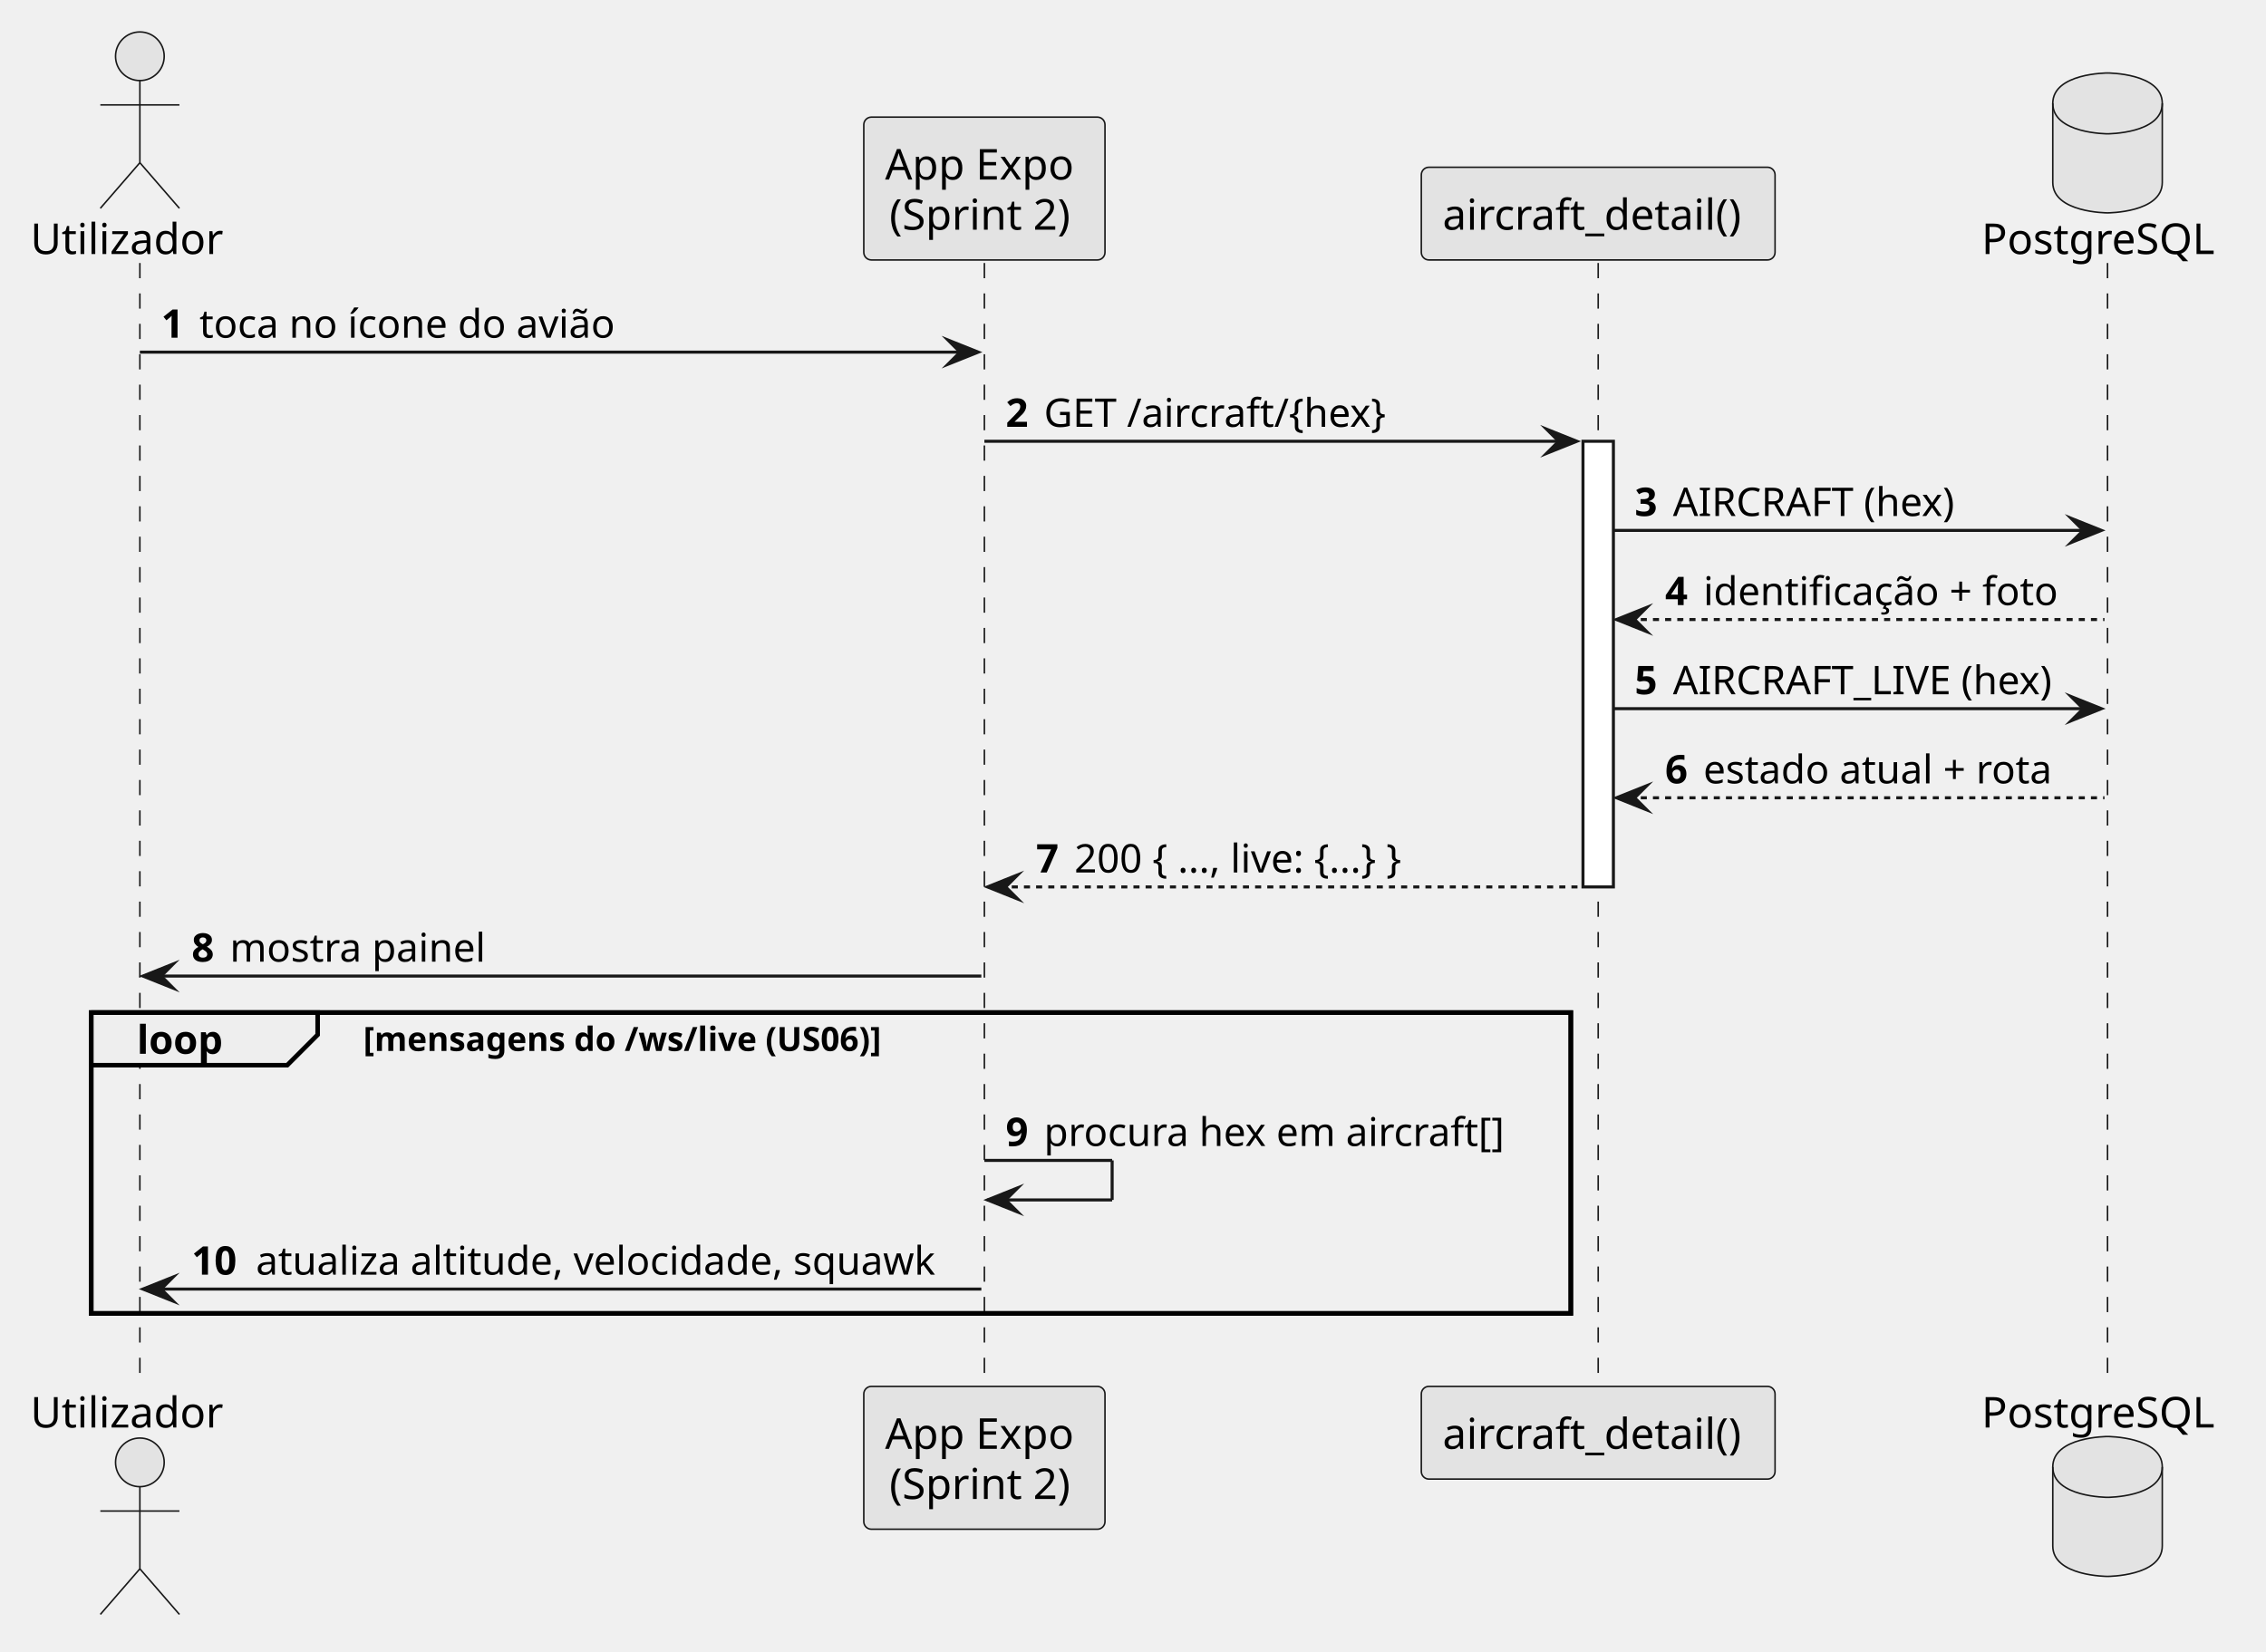
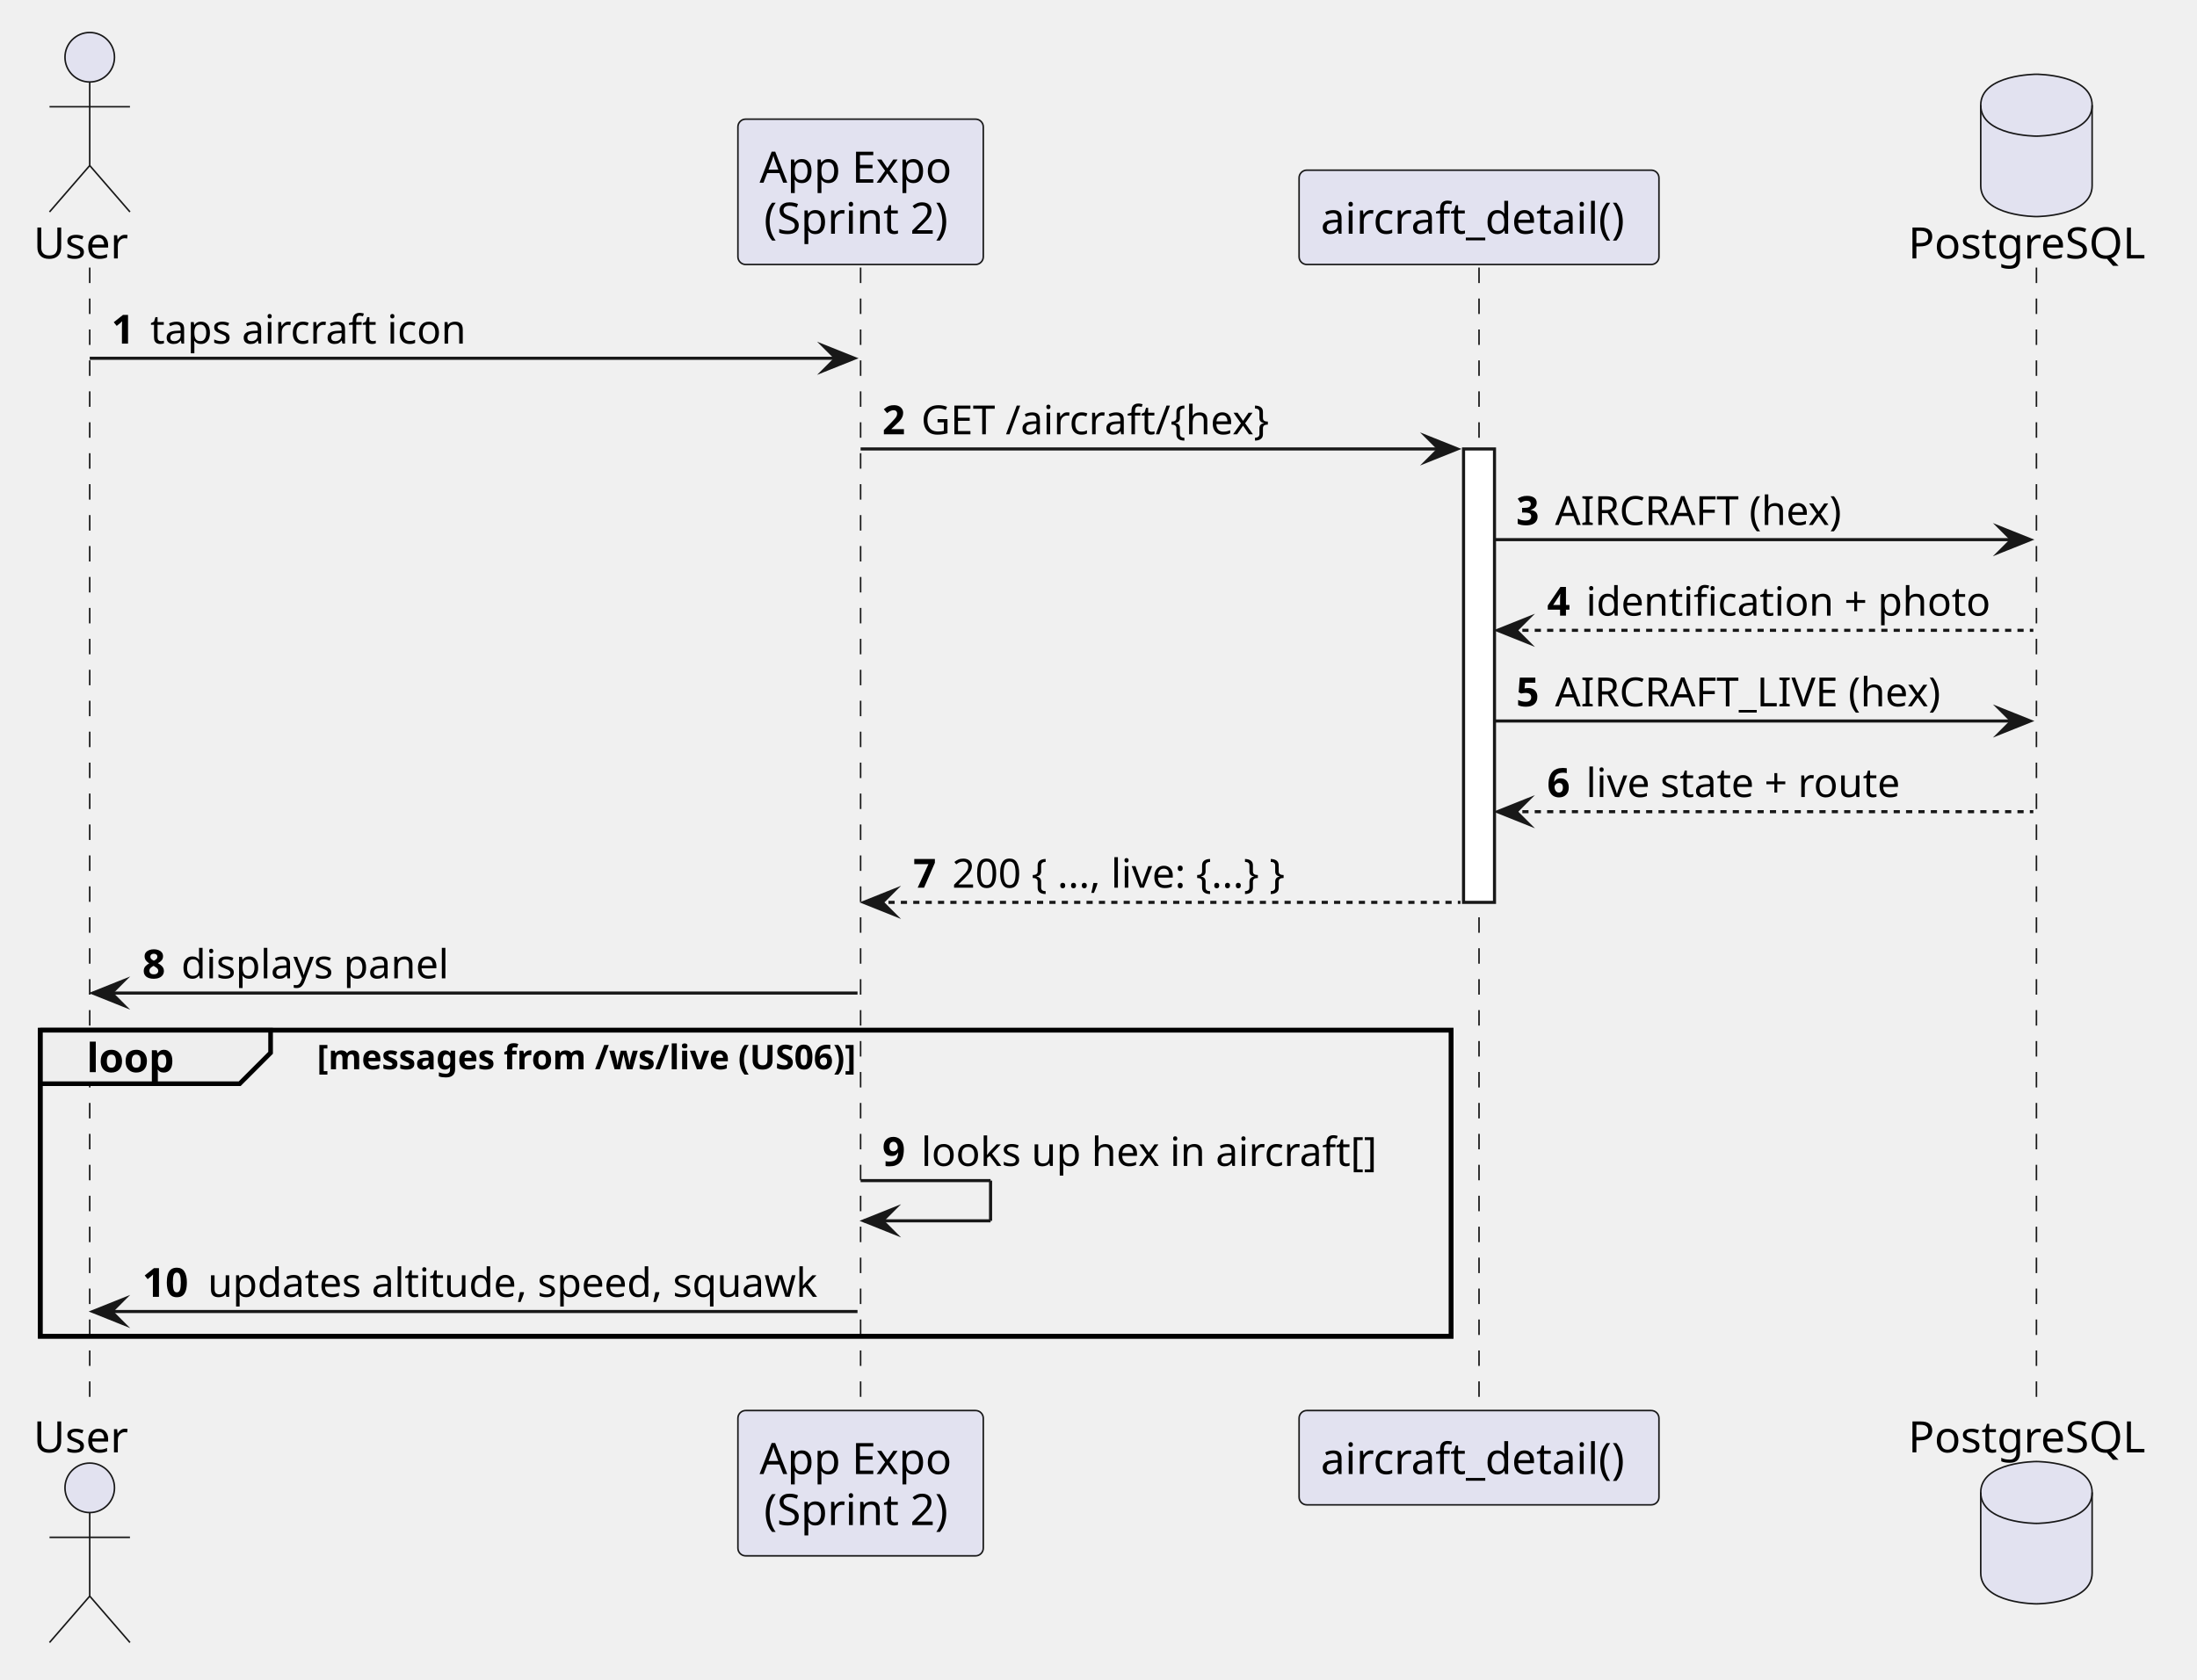
- <svg xmlns="http://www.w3.org/2000/svg" version="1.1" data-diagram-type="SEQUENCE" style="width:745px;height:543px;background:#FFFFFF;" width="745px" height="543px" viewBox="0 0 745 543" zoomAndPan="magnify" preserveAspectRatio="none" contentStyleType="text/css">
+ <svg xmlns="http://www.w3.org/2000/svg" version="1.1" data-diagram-type="SEQUENCE" style="width:710px;height:543px;background:#FFFFFF;" width="710px" height="543px" viewBox="0 0 710 543" zoomAndPan="magnify" preserveAspectRatio="none" contentStyleType="text/css">
  <defs />
  <g font-family="sans-serif" lengthAdjust="spacing">
-     <rect x="29.987" y="332.973" width="486.454" height="98.932" fill="none" style="stroke:#000;stroke-width:1.5;" />
-     <g class="participant-lifeline" data-qualified-name="U" data-entity-uid="part1" id="part1-lifeline" data-source-line="3">
+     <rect x="13" y="332.973" width="455.973" height="98.932" fill="none" style="stroke:#000;stroke-width:1.5;" />
+     <g class="participant-lifeline" data-qualified-name="U" data-entity-uid="part1" id="part1-lifeline" data-source-line="2">
      <g>
-         <rect x="42.487" y="86.488" width="8" height="369.416" fill="#000" fill-opacity="0" />
-         <line x1="45.987" y1="86.488" x2="45.987" y2="455.904" style="stroke:#181818;stroke-width:0.5;stroke-dasharray:5,5;" />
+         <rect x="25.5" y="86.488" width="8" height="369.416" fill="#000" fill-opacity="0" />
+         <line x1="29" y1="86.488" x2="29" y2="455.904" style="stroke:#181818;stroke-width:0.5;stroke-dasharray:5,5;" />
      </g>
    </g>
-     <g class="participant-lifeline" data-qualified-name="App" data-entity-uid="part2" id="part2-lifeline" data-source-line="4">
+     <g class="participant-lifeline" data-qualified-name="App" data-entity-uid="part2" id="part2-lifeline" data-source-line="3">
      <g>
-         <rect x="320.14" y="86.488" width="8" height="369.416" fill="#000" fill-opacity="0" />
-         <line x1="323.64" y1="86.488" x2="323.64" y2="455.904" style="stroke:#181818;stroke-width:0.5;stroke-dasharray:5,5;" />
+         <rect x="274.621" y="86.488" width="8" height="369.416" fill="#000" fill-opacity="0" />
+         <line x1="278.121" y1="86.488" x2="278.121" y2="455.904" style="stroke:#181818;stroke-width:0.5;stroke-dasharray:5,5;" />
      </g>
    </g>
-     <g class="participant-lifeline" data-qualified-name="API" data-entity-uid="part3" id="part3-lifeline" data-source-line="5">
+     <g class="participant-lifeline" data-qualified-name="API" data-entity-uid="part3" id="part3-lifeline" data-source-line="4">
      <g>
-         <rect x="521.941" y="86.488" width="8" height="369.416" fill="#000" fill-opacity="0" />
-         <line x1="525.441" y1="86.488" x2="525.441" y2="455.904" style="stroke:#181818;stroke-width:0.5;stroke-dasharray:5,5;" />
+         <rect x="474.473" y="86.488" width="8" height="369.416" fill="#000" fill-opacity="0" />
+         <line x1="477.973" y1="86.488" x2="477.973" y2="455.904" style="stroke:#181818;stroke-width:0.5;stroke-dasharray:5,5;" />
      </g>
    </g>
    <g>
-       <rect x="520.441" y="145.109" width="10" height="146.553" fill="#FFF" style="stroke:#181818;stroke-width:1;" />
+       <rect x="472.973" y="145.109" width="10" height="146.553" fill="#FFF" style="stroke:#181818;stroke-width:1;" />
    </g>
-     <g class="participant-lifeline" data-qualified-name="DB" data-entity-uid="part4" id="part4-lifeline" data-source-line="6">
+     <g class="participant-lifeline" data-qualified-name="DB" data-entity-uid="part4" id="part4-lifeline" data-source-line="5">
      <g>
-         <rect x="689.399" y="86.488" width="8" height="369.416" fill="#000" fill-opacity="0" />
-         <line x1="692.899" y1="86.488" x2="692.899" y2="455.904" style="stroke:#181818;stroke-width:0.5;stroke-dasharray:5,5;" />
+         <rect x="654.611" y="86.488" width="8" height="369.416" fill="#000" fill-opacity="0" />
+         <line x1="658.111" y1="86.488" x2="658.111" y2="455.904" style="stroke:#181818;stroke-width:0.5;stroke-dasharray:5,5;" />
      </g>
    </g>
-     <g class="participant participant-head" data-qualified-name="U" data-entity-uid="part1" id="part1-head" data-source-line="3">
-       <text x="10" y="83.535" fill="#000" font-size="14" textLength="65.974">Utilizador</text>
-       <ellipse cx="45.987" cy="18.5" rx="8" ry="8" fill="#E3E3E3" style="stroke:#181818;stroke-width:0.5;" />
-       <path d="M45.987,26.5 L45.987,53.5 M32.987,34.5 L58.987,34.5 M45.987,53.5 L32.987,68.5 M45.987,53.5 L58.987,68.5" style="stroke:#181818;stroke-width:0.5;" fill="none" />
+     <g class="participant participant-head" data-qualified-name="U" data-entity-uid="part1" id="part1-head" data-source-line="2">
+       <text x="10.817" y="83.535" fill="#000" font-size="14" textLength="30.365">User</text>
+       <ellipse cx="29" cy="18.5" rx="8" ry="8" fill="#E2E2F0" style="stroke:#181818;stroke-width:0.5;" />
+       <path d="M29,26.5 L29,53.5 M16,34.5 L42,34.5 M29,53.5 L16,68.5 M29,53.5 L42,68.5" style="stroke:#181818;stroke-width:0.5;" fill="none" />
    </g>
-     <g class="participant participant-head" data-qualified-name="App" data-entity-uid="part2" id="part2-head" data-source-line="4">
-       <rect x="283.992" y="38.512" width="79.297" height="46.977" fill="#E3E3E3" style="stroke:#181818;stroke-width:0.5;" rx="2.5" ry="2.5" />
-       <text x="290.992" y="59.047" fill="#000" font-size="14" textLength="65.297">App Expo</text>
-       <text x="292.42" y="75.535" fill="#000" font-size="14" textLength="62.439">(Sprint 2)</text>
+     <g class="participant participant-head" data-qualified-name="App" data-entity-uid="part2" id="part2-head" data-source-line="3">
+       <rect x="238.472" y="38.512" width="79.297" height="46.977" fill="#E2E2F0" style="stroke:#181818;stroke-width:0.5;" rx="2.5" ry="2.5" />
+       <text x="245.472" y="59.047" fill="#000" font-size="14" textLength="65.297">App Expo</text>
+       <text x="246.901" y="75.535" fill="#000" font-size="14" textLength="62.439">(Sprint 2)</text>
    </g>
-     <g class="participant participant-head" data-qualified-name="API" data-entity-uid="part3" id="part3-head" data-source-line="5">
-       <rect x="467.291" y="55" width="116.3" height="30.488" fill="#E3E3E3" style="stroke:#181818;stroke-width:0.5;" rx="2.5" ry="2.5" />
-       <text x="474.291" y="75.535" fill="#000" font-size="14" textLength="102.3">aircraft_detail()</text>
+     <g class="participant participant-head" data-qualified-name="API" data-entity-uid="part3" id="part3-head" data-source-line="4">
+       <rect x="419.823" y="55" width="116.3" height="30.488" fill="#E2E2F0" style="stroke:#181818;stroke-width:0.5;" rx="2.5" ry="2.5" />
+       <text x="426.823" y="75.535" fill="#000" font-size="14" textLength="102.3">aircraft_detail()</text>
    </g>
-     <g class="participant participant-head" data-qualified-name="DB" data-entity-uid="part4" id="part4-head" data-source-line="6">
-       <text x="651.474" y="83.535" fill="#000" font-size="14" textLength="76.85">PostgreSQL</text>
-       <path d="M674.899,34 C674.899,24 692.899,24 692.899,24 C692.899,24 710.899,24 710.899,34 L710.899,60 C710.899,70 692.899,70 692.899,70 C692.899,70 674.899,70 674.899,60 L674.899,34" style="stroke:#181818;stroke-width:0.5;" fill="#E3E3E3" />
-       <path d="M674.899,34 C674.899,44 692.899,44 692.899,44 C692.899,44 710.899,44 710.899,34" style="stroke:#181818;stroke-width:0.5;" fill="none" />
+     <g class="participant participant-head" data-qualified-name="DB" data-entity-uid="part4" id="part4-head" data-source-line="5">
+       <text x="616.687" y="83.535" fill="#000" font-size="14" textLength="76.85">PostgreSQL</text>
+       <path d="M640.111,34 C640.111,24 658.111,24 658.111,24 C658.111,24 676.111,24 676.111,34 L676.111,60 C676.111,70 658.111,70 658.111,70 C658.111,70 640.111,70 640.111,60 L640.111,34" style="stroke:#181818;stroke-width:0.5;" fill="#E2E2F0" />
+       <path d="M640.111,34 C640.111,44 658.111,44 658.111,44 C658.111,44 676.111,44 676.111,34" style="stroke:#181818;stroke-width:0.5;" fill="none" />
    </g>
-     <g class="participant participant-tail" data-qualified-name="U" data-entity-uid="part1" id="part1-tail" data-source-line="3">
-       <text x="10" y="469.439" fill="#000" font-size="14" textLength="65.974">Utilizador</text>
-       <ellipse cx="45.987" cy="480.893" rx="8" ry="8" fill="#E3E3E3" style="stroke:#181818;stroke-width:0.5;" />
-       <path d="M45.987,488.893 L45.987,515.893 M32.987,496.893 L58.987,496.893 M45.987,515.893 L32.987,530.893 M45.987,515.893 L58.987,530.893" style="stroke:#181818;stroke-width:0.5;" fill="none" />
+     <g class="participant participant-tail" data-qualified-name="U" data-entity-uid="part1" id="part1-tail" data-source-line="2">
+       <text x="10.817" y="469.439" fill="#000" font-size="14" textLength="30.365">User</text>
+       <ellipse cx="29" cy="480.893" rx="8" ry="8" fill="#E2E2F0" style="stroke:#181818;stroke-width:0.5;" />
+       <path d="M29,488.893 L29,515.893 M16,496.893 L42,496.893 M29,515.893 L16,530.893 M29,515.893 L42,530.893" style="stroke:#181818;stroke-width:0.5;" fill="none" />
    </g>
-     <g class="participant participant-tail" data-qualified-name="App" data-entity-uid="part2" id="part2-tail" data-source-line="4">
-       <rect x="283.992" y="455.904" width="79.297" height="46.977" fill="#E3E3E3" style="stroke:#181818;stroke-width:0.5;" rx="2.5" ry="2.5" />
-       <text x="290.992" y="476.439" fill="#000" font-size="14" textLength="65.297">App Expo</text>
-       <text x="292.42" y="492.928" fill="#000" font-size="14" textLength="62.439">(Sprint 2)</text>
+     <g class="participant participant-tail" data-qualified-name="App" data-entity-uid="part2" id="part2-tail" data-source-line="3">
+       <rect x="238.472" y="455.904" width="79.297" height="46.977" fill="#E2E2F0" style="stroke:#181818;stroke-width:0.5;" rx="2.5" ry="2.5" />
+       <text x="245.472" y="476.439" fill="#000" font-size="14" textLength="65.297">App Expo</text>
+       <text x="246.901" y="492.928" fill="#000" font-size="14" textLength="62.439">(Sprint 2)</text>
    </g>
-     <g class="participant participant-tail" data-qualified-name="API" data-entity-uid="part3" id="part3-tail" data-source-line="5">
-       <rect x="467.291" y="455.904" width="116.3" height="30.488" fill="#E3E3E3" style="stroke:#181818;stroke-width:0.5;" rx="2.5" ry="2.5" />
-       <text x="474.291" y="476.439" fill="#000" font-size="14" textLength="102.3">aircraft_detail()</text>
+     <g class="participant participant-tail" data-qualified-name="API" data-entity-uid="part3" id="part3-tail" data-source-line="4">
+       <rect x="419.823" y="455.904" width="116.3" height="30.488" fill="#E2E2F0" style="stroke:#181818;stroke-width:0.5;" rx="2.5" ry="2.5" />
+       <text x="426.823" y="476.439" fill="#000" font-size="14" textLength="102.3">aircraft_detail()</text>
    </g>
-     <g class="participant participant-tail" data-qualified-name="DB" data-entity-uid="part4" id="part4-tail" data-source-line="6">
-       <text x="651.474" y="469.439" fill="#000" font-size="14" textLength="76.85">PostgreSQL</text>
-       <path d="M674.899,482.393 C674.899,472.393 692.899,472.393 692.899,472.393 C692.899,472.393 710.899,472.393 710.899,482.393 L710.899,508.393 C710.899,518.393 692.899,518.393 692.899,518.393 C692.899,518.393 674.899,518.393 674.899,508.393 L674.899,482.393" style="stroke:#181818;stroke-width:0.5;" fill="#E3E3E3" />
-       <path d="M674.899,482.393 C674.899,492.393 692.899,492.393 692.899,492.393 C692.899,492.393 710.899,492.393 710.899,482.393" style="stroke:#181818;stroke-width:0.5;" fill="none" />
+     <g class="participant participant-tail" data-qualified-name="DB" data-entity-uid="part4" id="part4-tail" data-source-line="5">
+       <text x="616.687" y="469.439" fill="#000" font-size="14" textLength="76.85">PostgreSQL</text>
+       <path d="M640.111,482.393 C640.111,472.393 658.111,472.393 658.111,472.393 C658.111,472.393 676.111,472.393 676.111,482.393 L676.111,508.393 C676.111,518.393 658.111,518.393 658.111,518.393 C658.111,518.393 640.111,518.393 640.111,508.393 L640.111,482.393" style="stroke:#181818;stroke-width:0.5;" fill="#E2E2F0" />
+       <path d="M640.111,482.393 C640.111,492.393 658.111,492.393 658.111,492.393 C658.111,492.393 676.111,492.393 676.111,482.393" style="stroke:#181818;stroke-width:0.5;" fill="none" />
    </g>
-     <g class="message" data-entity-1="part1" data-entity-2="part2" id="msg1" data-source-line="8">
-       <polygon points="311.64,111.799,321.64,115.799,311.64,119.799,315.64,115.799" fill="#181818" style="stroke:#181818;stroke-width:1;stroke-linejoin:miter;stroke-miterlimit:10;" />
-       <line x1="45.987" y1="115.799" x2="317.64" y2="115.799" style="stroke:#181818;stroke-width:1;" />
-       <text x="52.987" y="111.057" fill="#000" font-size="13" font-weight="700">1</text>
-       <text x="65.563" y="111.057" fill="#000" font-size="13" textLength="141.902">toca no ícone do avião</text>
+     <g class="message" data-entity-1="part1" data-entity-2="part2" id="msg1" data-source-line="7">
+       <polygon points="266.121,111.799,276.121,115.799,266.121,119.799,270.121,115.799" fill="#181818" style="stroke:#181818;stroke-width:1;stroke-linejoin:miter;stroke-miterlimit:10;" />
+       <line x1="29" y1="115.799" x2="272.121" y2="115.799" style="stroke:#181818;stroke-width:1;" />
+       <text x="36" y="111.057" fill="#000" font-size="13" font-weight="700">1</text>
+       <text x="48.576" y="111.057" fill="#000" font-size="13" textLength="106.603">taps aircraft icon</text>
    </g>
-     <g class="message" data-entity-1="part2" data-entity-2="part3" id="msg2" data-source-line="9">
-       <polygon points="508.441,141.109,518.441,145.109,508.441,149.109,512.441,145.109" fill="#181818" style="stroke:#181818;stroke-width:1;stroke-linejoin:miter;stroke-miterlimit:10;" />
-       <line x1="323.64" y1="145.109" x2="514.441" y2="145.109" style="stroke:#181818;stroke-width:1;" />
-       <text x="330.64" y="140.367" fill="#000" font-size="13" font-weight="700">2</text>
-       <text x="343.216" y="140.367" fill="#000" font-size="13" textLength="119.203">GET /aircraft/{hex}</text>
+     <g class="message" data-entity-1="part2" data-entity-2="part3" id="msg2" data-source-line="8">
+       <polygon points="460.973,141.109,470.973,145.109,460.973,149.109,464.973,145.109" fill="#181818" style="stroke:#181818;stroke-width:1;stroke-linejoin:miter;stroke-miterlimit:10;" />
+       <line x1="278.121" y1="145.109" x2="466.973" y2="145.109" style="stroke:#181818;stroke-width:1;" />
+       <text x="285.121" y="140.367" fill="#000" font-size="13" font-weight="700">2</text>
+       <text x="297.696" y="140.367" fill="#000" font-size="13" textLength="119.203">GET /aircraft/{hex}</text>
    </g>
-     <g class="message" data-entity-1="part3" data-entity-2="part4" id="msg3" data-source-line="11">
-       <polygon points="680.899,170.42,690.899,174.42,680.899,178.42,684.899,174.42" fill="#181818" style="stroke:#181818;stroke-width:1;stroke-linejoin:miter;stroke-miterlimit:10;" />
-       <line x1="530.441" y1="174.42" x2="686.899" y2="174.42" style="stroke:#181818;stroke-width:1;" />
-       <text x="537.441" y="169.678" fill="#000" font-size="13" font-weight="700">3</text>
-       <text x="550.017" y="169.678" fill="#000" font-size="13" textLength="98.16">AIRCRAFT (hex)</text>
+     <g class="message" data-entity-1="part3" data-entity-2="part4" id="msg3" data-source-line="10">
+       <polygon points="646.111,170.42,656.111,174.42,646.111,178.42,650.111,174.42" fill="#181818" style="stroke:#181818;stroke-width:1;stroke-linejoin:miter;stroke-miterlimit:10;" />
+       <line x1="482.973" y1="174.42" x2="652.111" y2="174.42" style="stroke:#181818;stroke-width:1;" />
+       <text x="489.973" y="169.678" fill="#000" font-size="13" font-weight="700">3</text>
+       <text x="502.548" y="169.678" fill="#000" font-size="13" textLength="98.16">AIRCRAFT (hex)</text>
    </g>
-     <g class="message" data-entity-1="part4" data-entity-2="part3" id="msg4" data-source-line="12">
-       <polygon points="541.441,199.73,531.441,203.73,541.441,207.73,537.441,203.73" fill="#181818" style="stroke:#181818;stroke-width:1;stroke-linejoin:miter;stroke-miterlimit:10;" />
-       <line x1="535.441" y1="203.73" x2="691.899" y2="203.73" style="stroke:#181818;stroke-width:1;stroke-dasharray:2,2;" />
-       <text x="547.441" y="198.988" fill="#000" font-size="13" font-weight="700">4</text>
-       <text x="560.017" y="198.988" fill="#000" font-size="13" textLength="124.243">identificação + foto</text>
+     <g class="message" data-entity-1="part4" data-entity-2="part3" id="msg4" data-source-line="11">
+       <polygon points="493.973,199.73,483.973,203.73,493.973,207.73,489.973,203.73" fill="#181818" style="stroke:#181818;stroke-width:1;stroke-linejoin:miter;stroke-miterlimit:10;" />
+       <line x1="487.973" y1="203.73" x2="657.111" y2="203.73" style="stroke:#181818;stroke-width:1;stroke-dasharray:2,2;" />
+       <text x="499.973" y="198.988" fill="#000" font-size="13" font-weight="700">4</text>
+       <text x="512.548" y="198.988" fill="#000" font-size="13" textLength="138.563">identification + photo</text>
    </g>
-     <g class="message" data-entity-1="part3" data-entity-2="part4" id="msg5" data-source-line="13">
-       <polygon points="680.899,229.041,690.899,233.041,680.899,237.041,684.899,233.041" fill="#181818" style="stroke:#181818;stroke-width:1;stroke-linejoin:miter;stroke-miterlimit:10;" />
-       <line x1="530.441" y1="233.041" x2="686.899" y2="233.041" style="stroke:#181818;stroke-width:1;" />
-       <text x="537.441" y="228.299" fill="#000" font-size="13" font-weight="700">5</text>
-       <text x="550.017" y="228.299" fill="#000" font-size="13" textLength="130.882">AIRCRAFT_LIVE (hex)</text>
+     <g class="message" data-entity-1="part3" data-entity-2="part4" id="msg5" data-source-line="12">
+       <polygon points="646.111,229.041,656.111,233.041,646.111,237.041,650.111,233.041" fill="#181818" style="stroke:#181818;stroke-width:1;stroke-linejoin:miter;stroke-miterlimit:10;" />
+       <line x1="482.973" y1="233.041" x2="652.111" y2="233.041" style="stroke:#181818;stroke-width:1;" />
+       <text x="489.973" y="228.299" fill="#000" font-size="13" font-weight="700">5</text>
+       <text x="502.548" y="228.299" fill="#000" font-size="13" textLength="130.882">AIRCRAFT_LIVE (hex)</text>
    </g>
-     <g class="message" data-entity-1="part4" data-entity-2="part3" id="msg6" data-source-line="14">
-       <polygon points="541.441,258.352,531.441,262.352,541.441,266.352,537.441,262.352" fill="#181818" style="stroke:#181818;stroke-width:1;stroke-linejoin:miter;stroke-miterlimit:10;" />
-       <line x1="535.441" y1="262.352" x2="691.899" y2="262.352" style="stroke:#181818;stroke-width:1;stroke-dasharray:2,2;" />
-       <text x="547.441" y="257.609" fill="#000" font-size="13" font-weight="700">6</text>
-       <text x="560.017" y="257.609" fill="#000" font-size="13" textLength="121.145">estado atual + rota</text>
+     <g class="message" data-entity-1="part4" data-entity-2="part3" id="msg6" data-source-line="13">
+       <polygon points="493.973,258.352,483.973,262.352,493.973,266.352,489.973,262.352" fill="#181818" style="stroke:#181818;stroke-width:1;stroke-linejoin:miter;stroke-miterlimit:10;" />
+       <line x1="487.973" y1="262.352" x2="657.111" y2="262.352" style="stroke:#181818;stroke-width:1;stroke-dasharray:2,2;" />
+       <text x="499.973" y="257.609" fill="#000" font-size="13" font-weight="700">6</text>
+       <text x="512.548" y="257.609" fill="#000" font-size="13" textLength="108.412">live state + route</text>
    </g>
-     <g class="message" data-entity-1="part3" data-entity-2="part2" id="msg7" data-source-line="15">
-       <polygon points="334.64,287.662,324.64,291.662,334.64,295.662,330.64,291.662" fill="#181818" style="stroke:#181818;stroke-width:1;stroke-linejoin:miter;stroke-miterlimit:10;" />
-       <line x1="328.64" y1="291.662" x2="519.441" y2="291.662" style="stroke:#181818;stroke-width:1;stroke-dasharray:2,2;" />
-       <text x="340.64" y="286.92" fill="#000" font-size="13" font-weight="700">7</text>
-       <text x="353.216" y="286.92" fill="#000" font-size="13" textLength="116.53">200 { ..., live: {...} }</text>
+     <g class="message" data-entity-1="part3" data-entity-2="part2" id="msg7" data-source-line="14">
+       <polygon points="289.121,287.662,279.121,291.662,289.121,295.662,285.121,291.662" fill="#181818" style="stroke:#181818;stroke-width:1;stroke-linejoin:miter;stroke-miterlimit:10;" />
+       <line x1="283.121" y1="291.662" x2="471.973" y2="291.662" style="stroke:#181818;stroke-width:1;stroke-dasharray:2,2;" />
+       <text x="295.121" y="286.92" fill="#000" font-size="13" font-weight="700">7</text>
+       <text x="307.696" y="286.92" fill="#000" font-size="13" textLength="116.53">200 { ..., live: {...} }</text>
    </g>
-     <g class="message" data-entity-1="part2" data-entity-2="part1" id="msg8" data-source-line="17">
-       <polygon points="56.987,316.973,46.987,320.973,56.987,324.973,52.987,320.973" fill="#181818" style="stroke:#181818;stroke-width:1;stroke-linejoin:miter;stroke-miterlimit:10;" />
-       <line x1="50.987" y1="320.973" x2="322.64" y2="320.973" style="stroke:#181818;stroke-width:1;" />
-       <text x="62.987" y="316.23" fill="#000" font-size="13" font-weight="700">8</text>
-       <text x="75.563" y="316.23" fill="#000" font-size="13" textLength="86.411">mostra painel</text>
+     <g class="message" data-entity-1="part2" data-entity-2="part1" id="msg8" data-source-line="16">
+       <polygon points="40,316.973,30,320.973,40,324.973,36,320.973" fill="#181818" style="stroke:#181818;stroke-width:1;stroke-linejoin:miter;stroke-miterlimit:10;" />
+       <line x1="34" y1="320.973" x2="277.121" y2="320.973" style="stroke:#181818;stroke-width:1;" />
+       <text x="46" y="316.23" fill="#000" font-size="13" font-weight="700">8</text>
+       <text x="58.576" y="316.23" fill="#000" font-size="13" textLength="89.648">displays panel</text>
    </g>
-     <path d="M29.987,332.973 L104.434,332.973 L104.434,340.283 L94.434,350.283 L29.987,350.283 L29.987,332.973" style="stroke:#000;stroke-width:1.5;" fill="#EEE" />
-     <rect x="29.987" y="332.973" width="486.454" height="98.932" fill="none" style="stroke:#000;stroke-width:1.5;" />
-     <text x="44.987" y="346.541" fill="#000" font-size="13" textLength="29.447" font-weight="700">loop</text>
-     <text x="119.434" y="345.607" fill="#000" font-size="11" textLength="182.837" font-weight="700">[mensagens do /ws/live (US06)]</text>
-     <g class="message" data-entity-1="part2" data-entity-2="part2" id="msg9" data-source-line="19">
-       <line x1="323.64" y1="381.594" x2="365.64" y2="381.594" style="stroke:#181818;stroke-width:1;" />
-       <line x1="365.64" y1="381.594" x2="365.64" y2="394.594" style="stroke:#181818;stroke-width:1;" />
-       <line x1="324.64" y1="394.594" x2="365.64" y2="394.594" style="stroke:#181818;stroke-width:1;" />
-       <polygon points="334.64,390.594,324.64,394.594,334.64,398.594,330.64,394.594" fill="#181818" style="stroke:#181818;stroke-width:1;stroke-linejoin:miter;stroke-miterlimit:10;" />
-       <text x="330.64" y="376.852" fill="#000" font-size="13" font-weight="700">9</text>
-       <text x="343.216" y="376.852" fill="#000" font-size="13" textLength="157.225">procura hex em aircraft[]</text>
+     <path d="M13,332.973 L87.447,332.973 L87.447,340.283 L77.447,350.283 L13,350.283 L13,332.973" style="stroke:#000;stroke-width:1.5;" fill="#EEE" />
+     <rect x="13" y="332.973" width="455.973" height="98.932" fill="none" style="stroke:#000;stroke-width:1.5;" />
+     <text x="28" y="346.541" fill="#000" font-size="13" textLength="29.447" font-weight="700">loop</text>
+     <text x="102.447" y="345.607" fill="#000" font-size="11" textLength="187.548" font-weight="700">[messages from /ws/live (US06)]</text>
+     <g class="message" data-entity-1="part2" data-entity-2="part2" id="msg9" data-source-line="18">
+       <line x1="278.121" y1="381.594" x2="320.121" y2="381.594" style="stroke:#181818;stroke-width:1;" />
+       <line x1="320.121" y1="381.594" x2="320.121" y2="394.594" style="stroke:#181818;stroke-width:1;" />
+       <line x1="279.121" y1="394.594" x2="320.121" y2="394.594" style="stroke:#181818;stroke-width:1;" />
+       <polygon points="289.121,390.594,279.121,394.594,289.121,398.594,285.121,394.594" fill="#181818" style="stroke:#181818;stroke-width:1;stroke-linejoin:miter;stroke-miterlimit:10;" />
+       <text x="285.121" y="376.852" fill="#000" font-size="13" font-weight="700">9</text>
+       <text x="297.696" y="376.852" fill="#000" font-size="13" textLength="155.276">looks up hex in aircraft[]</text>
    </g>
-     <g class="message" data-entity-1="part2" data-entity-2="part1" id="msg10" data-source-line="20">
-       <polygon points="56.987,419.904,46.987,423.904,56.987,427.904,52.987,423.904" fill="#181818" style="stroke:#181818;stroke-width:1;stroke-linejoin:miter;stroke-miterlimit:10;" />
-       <line x1="50.987" y1="423.904" x2="322.64" y2="423.904" style="stroke:#181818;stroke-width:1;" />
-       <text x="62.987" y="419.162" fill="#000" font-size="13" textLength="17.151" font-weight="700">10</text>
-       <text x="84.138" y="419.162" fill="#000" font-size="13" textLength="232.502">atualiza altitude, velocidade, squawk</text>
+     <g class="message" data-entity-1="part2" data-entity-2="part1" id="msg10" data-source-line="19">
+       <polygon points="40,419.904,30,423.904,40,427.904,36,423.904" fill="#181818" style="stroke:#181818;stroke-width:1;stroke-linejoin:miter;stroke-miterlimit:10;" />
+       <line x1="34" y1="423.904" x2="277.121" y2="423.904" style="stroke:#181818;stroke-width:1;" />
+       <text x="46" y="419.162" fill="#000" font-size="13" textLength="17.151" font-weight="700">10</text>
+       <text x="67.151" y="419.162" fill="#000" font-size="13" textLength="203.969">updates altitude, speed, squawk</text>
    </g>
  </g>
</svg>
